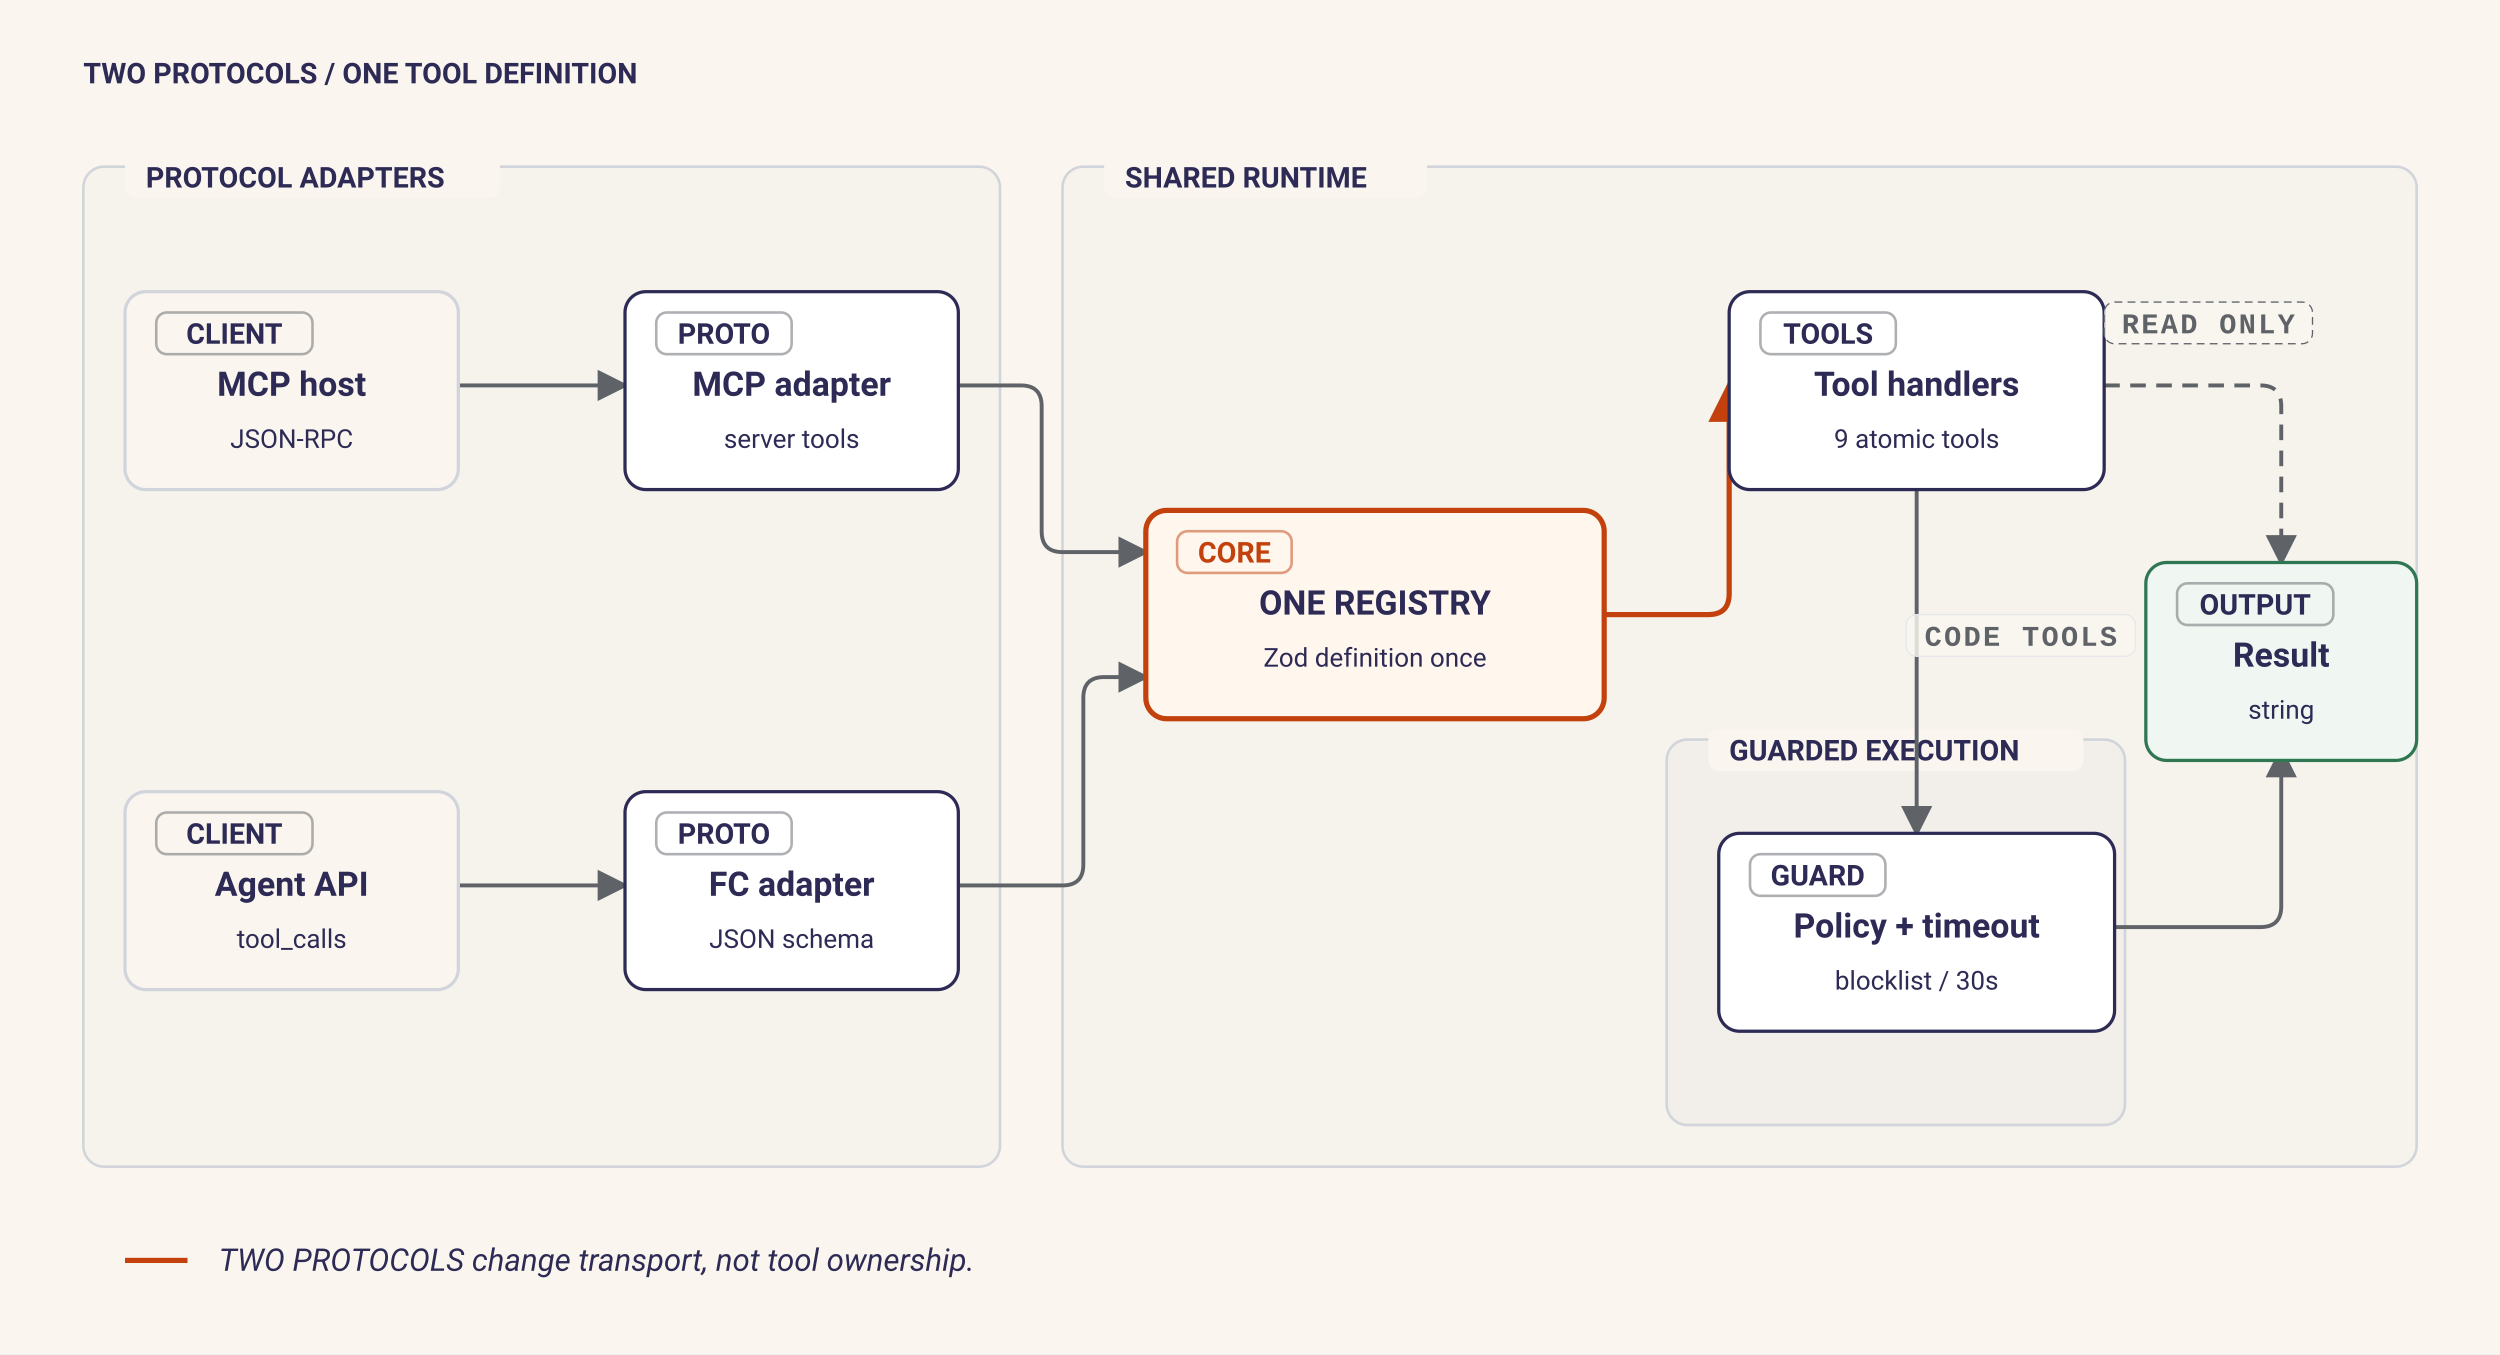
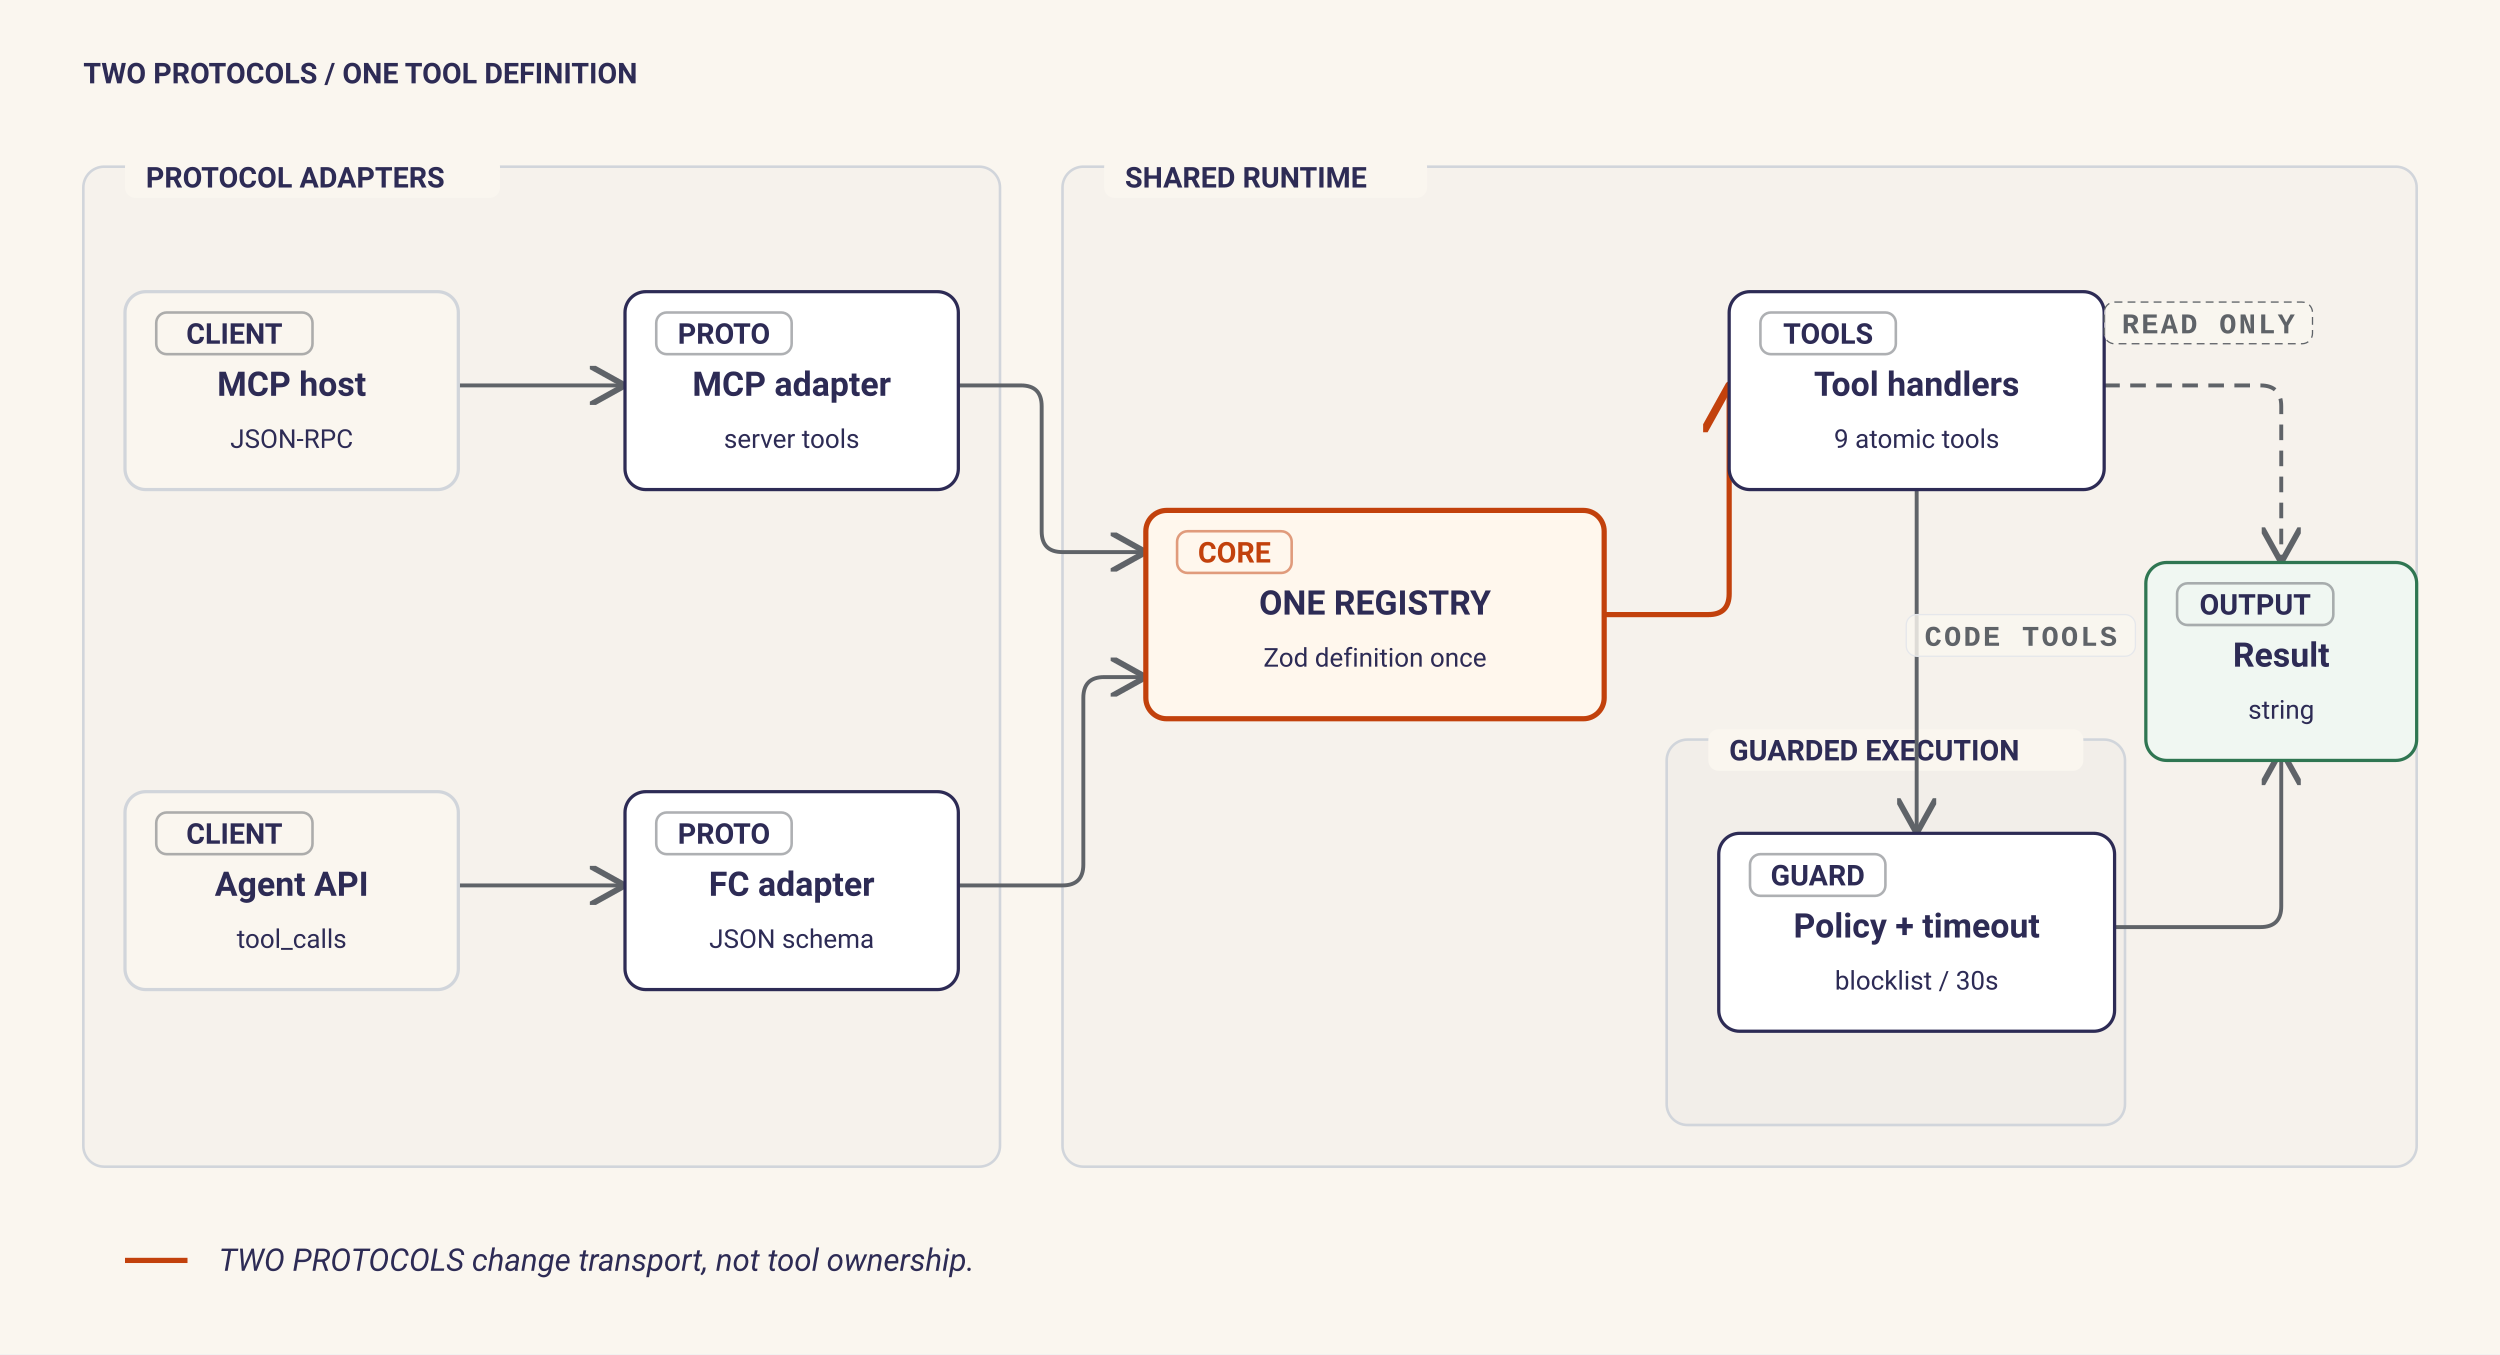
<svg xmlns="http://www.w3.org/2000/svg" class="editorial-diagram editorial-diagram-tool-calling diagram-typography-standard" viewBox="0 0 960 520" width="100%" role="img" aria-labelledby="tool-calling-title tool-calling-desc" preserveAspectRatio="xMidYMid meet">
  <defs>
-     <marker id="tool-calling-arrow-default" markerWidth="8" markerHeight="8" refX="7" refY="4" orient="auto">
-       <path d="M0,0 L8,4 L0,8 Z" fill="#5f6368" />
+     <marker id="tool-calling-arrow-default" markerWidth="10" markerHeight="10" refX="9" refY="5" orient="auto">
+       <path d="M0,0 L9,5 L0,10" fill="none" stroke="#5f6368" stroke-width="1.5" stroke-linecap="round" stroke-linejoin="round" />
    </marker>
-     <marker id="tool-calling-arrow-accent" markerWidth="8" markerHeight="8" refX="7" refY="4" orient="auto">
-       <path d="M0,0 L8,4 L0,8 Z" fill="#c2410c" />
+     <marker id="tool-calling-arrow-accent" markerWidth="10" markerHeight="10" refX="9" refY="5" orient="auto">
+       <path d="M0,0 L9,5 L0,10" fill="none" stroke="#c2410c" stroke-width="1.5" stroke-linecap="round" stroke-linejoin="round" />
    </marker>
-     <marker id="tool-calling-arrow-success" markerWidth="8" markerHeight="8" refX="7" refY="4" orient="auto">
-       <path d="M0,0 L8,4 L0,8 Z" fill="#2f7652" />
+     <marker id="tool-calling-arrow-success" markerWidth="10" markerHeight="10" refX="9" refY="5" orient="auto">
+       <path d="M0,0 L9,5 L0,10" fill="none" stroke="#2f7652" stroke-width="1.5" stroke-linecap="round" stroke-linejoin="round" />
    </marker>
-     <marker id="tool-calling-arrow-danger" markerWidth="8" markerHeight="8" refX="7" refY="4" orient="auto">
-       <path d="M0,0 L8,4 L0,8 Z" fill="#a34444" />
+     <marker id="tool-calling-arrow-danger" markerWidth="10" markerHeight="10" refX="9" refY="5" orient="auto">
+       <path d="M0,0 L9,5 L0,10" fill="none" stroke="#a34444" stroke-width="1.5" stroke-linecap="round" stroke-linejoin="round" />
    </marker>
  </defs>
  <style>
.editorial-diagram text{font-family:-apple-system,BlinkMacSystemFont,'Segoe UI',Roboto,'Noto Sans SC',sans-serif;fill:#2d2b55;letter-spacing:0}
.zone&gt;rect:first-child{fill:#2d2b55;fill-opacity:.018;stroke:#d1d5db;stroke-width:1}
.zone-label-mask{fill:#faf6ef}
.connector-label rect{fill:#faf6ef;fill-opacity:.82}
.zone-label,.node-tag,.connector-label text,.label-eyebrow{font-family:'SFMono-Regular',Consolas,'Liberation Mono','Noto Sans Mono CJK SC',monospace;font-size:11px;font-weight:600;letter-spacing:.08em;fill:#5f6368}
.lane rect{fill:#faf6ef;stroke:#e5e7eb;stroke-width:1}.lane-tinted rect{fill:#2d2b55;fill-opacity:.018}
.lane line{stroke:#d1d5db;stroke-width:1}.lane-label{font-family:'SFMono-Regular',Consolas,'Liberation Mono','Noto Sans Mono CJK SC',monospace;font-size:11px;font-weight:600;fill:#5f6368;letter-spacing:.06em}
.connector{fill:none;stroke:#5f6368;stroke-width:1.5}
.connector-accent{stroke:#c2410c;stroke-width:2}
.connector-success{stroke:#2f7652}.connector-danger{stroke:#a34444}
.connector-dashed{stroke-dasharray:6 4}
.node-mask,.decision-mask{fill:#faf6ef;stroke:none}
.node-box{fill:#ffffff;stroke:#2d2b55;stroke-width:1.25}
.node-muted .node-box{fill:#faf6ef;stroke:#d1d5db}
.node-store .node-box{fill:#2d2b55;fill-opacity:.045;stroke:#5f6368}
.node-optional .node-box{fill:#faf6ef;stroke:#d1d5db;stroke-dasharray:6 4}
.node-focal .node-box{fill:#fff7ed;stroke:#c2410c;stroke-width:2}
.node-success .node-box{fill:#f0f7f2;stroke:#2f7652}
.node-danger .node-box{fill:#fdf2f2;stroke:#a34444}
.node-tag-box{fill:none;stroke:#5f6368;stroke-opacity:.5}
.node-focal .node-tag-box{stroke:#c2410c}.node-focal .node-tag{fill:#c2410c}
.node-title,.decision-title{font-size:13px;font-weight:650}
.node-subtitle,.decision-subtitle{font-family:'SFMono-Regular',Consolas,'Liberation Mono','Noto Sans Mono CJK SC',monospace;font-size:10px;fill:#5f6368}
.decision-box{fill:#ffffff;stroke:#2d2b55;stroke-width:1.25}
.decision-focal .decision-box{fill:#fff7ed;stroke:#c2410c;stroke-width:2}
.connector-label rect{stroke:#e5e7eb;stroke-width:.5}
.connector-label-accent rect{stroke:#c2410c;stroke-opacity:.45}.connector-label-accent text{fill:#c2410c}
.connector-label-success rect{stroke:#2f7652;stroke-opacity:.45}.connector-label-success text{fill:#2f7652}
.connector-label-danger rect{stroke:#a34444;stroke-opacity:.45}.connector-label-danger text{fill:#a34444}
.connector-label-dashed rect{stroke:#5f6368;stroke-dasharray:3 2}.connector-label-dashed text{fill:#5f6368}
.annotation line{stroke:#c2410c;stroke-width:2}.annotation text{font-size:12px;font-style:italic}
.label-metric{font-family:'SFMono-Regular',Consolas,'Liberation Mono','Noto Sans Mono CJK SC',monospace;font-size:12px;font-weight:600;fill:#c2410c}
.step-header rect{fill:#2d2b55;fill-opacity:.1}.step-header text{font-family:'SFMono-Regular',Consolas,'Liberation Mono','Noto Sans Mono CJK SC',monospace;font-size:11px;font-weight:600;fill:#5f6368}
.step-header .step-label{letter-spacing:.06em}.step-focal rect{fill:#f97316;fill-opacity:.16}.step-focal text{fill:#c2410c}
.diagram-typography-expanded .zone-label,.diagram-typography-expanded .node-tag,.diagram-typography-expanded .connector-label text,.diagram-typography-expanded .label-eyebrow{font-size:12px}
.diagram-typography-expanded .node-title,.diagram-typography-expanded .decision-title{font-size:14px}
.diagram-typography-expanded .node-subtitle,.diagram-typography-expanded .decision-subtitle{font-size:10px}
.diagram-typography-expanded .annotation text{font-size:13px}
</style>
  <rect width="960" height="520" fill="#faf6ef" />
  <g class="zone">
    <rect x="32" y="64" width="352" height="384" rx="8" />
    <rect class="zone-label-mask" x="48" y="60" width="144" height="16" rx="4" />
    <text class="zone-label" x="56" y="72">PROTOCOL ADAPTERS</text>
  </g>
  <g class="zone">
    <rect x="408" y="64" width="520" height="384" rx="8" />
    <rect class="zone-label-mask" x="424" y="60" width="124" height="16" rx="4" />
    <text class="zone-label" x="432" y="72">SHARED RUNTIME</text>
  </g>
  <g class="zone">
    <rect x="640" y="284" width="176" height="148" rx="8" />
    <rect class="zone-label-mask" x="656" y="280" width="144" height="16" rx="4" />
    <text class="zone-label" x="664" y="292">GUARDED EXECUTION</text>
  </g>
  <path class="connector connector-default" d="M 176 148 L 240 148" marker-end="url(#tool-calling-arrow-default)" />
  <path class="connector connector-default" d="M 176 340 L 240 340" marker-end="url(#tool-calling-arrow-default)" />
  <path class="connector connector-default" d="M 368 148 L 392 148 Q 400 148 400 156 L 400 204 Q 400 212 408 212 L 440 212" marker-end="url(#tool-calling-arrow-default)" />
  <path class="connector connector-default" d="M 368 340 L 408 340 Q 416 340 416 332 L 416 268 Q 416 260 424 260 L 440 260" marker-end="url(#tool-calling-arrow-default)" />
  <path class="connector connector-accent" d="M 616 236 L 656 236 Q 664 236 664 228 L 664 148" marker-end="url(#tool-calling-arrow-accent)" />
  <path class="connector connector-default" d="M 736 188 L 736 320" marker-end="url(#tool-calling-arrow-default)" />
  <path class="connector connector-default" d="M 812 356 L 868 356 Q 876 356 876 348 L 876 288" marker-end="url(#tool-calling-arrow-default)" />
  <path class="connector connector-dashed" d="M 808 148 L 868 148 Q 876 148 876 156 L 876 216" marker-end="url(#tool-calling-arrow-default)" />
  <g class="node node-muted">
    <rect class="node-mask" x="48" y="112" width="128" height="76" rx="8" />
    <rect class="node-box" x="48" y="112" width="128" height="76" rx="8" />
    <rect class="node-tag-box" x="60" y="120" width="60" height="16" rx="4" />
    <text class="node-tag" x="90" y="132" text-anchor="middle">CLIENT</text>
    <text class="node-title" text-anchor="middle">
      <tspan x="112" y="152">MCP host</tspan>
    </text>
    <text class="node-subtitle" text-anchor="middle">
      <tspan x="112" y="172">JSON-RPC</tspan>
    </text>
  </g>
  <g class="node node-default">
    <rect class="node-mask" x="240" y="112" width="128" height="76" rx="8" />
    <rect class="node-box" x="240" y="112" width="128" height="76" rx="8" />
    <rect class="node-tag-box" x="252" y="120" width="52" height="16" rx="4" />
    <text class="node-tag" x="278" y="132" text-anchor="middle">PROTO</text>
    <text class="node-title" text-anchor="middle">
      <tspan x="304" y="152">MCP adapter</tspan>
    </text>
    <text class="node-subtitle" text-anchor="middle">
      <tspan x="304" y="172">server tools</tspan>
    </text>
  </g>
  <g class="node node-muted">
    <rect class="node-mask" x="48" y="304" width="128" height="76" rx="8" />
    <rect class="node-box" x="48" y="304" width="128" height="76" rx="8" />
    <rect class="node-tag-box" x="60" y="312" width="60" height="16" rx="4" />
    <text class="node-tag" x="90" y="324" text-anchor="middle">CLIENT</text>
    <text class="node-title" text-anchor="middle">
      <tspan x="112" y="344">Agent API</tspan>
    </text>
    <text class="node-subtitle" text-anchor="middle">
      <tspan x="112" y="364">tool_calls</tspan>
    </text>
  </g>
  <g class="node node-default">
    <rect class="node-mask" x="240" y="304" width="128" height="76" rx="8" />
    <rect class="node-box" x="240" y="304" width="128" height="76" rx="8" />
    <rect class="node-tag-box" x="252" y="312" width="52" height="16" rx="4" />
    <text class="node-tag" x="278" y="324" text-anchor="middle">PROTO</text>
    <text class="node-title" text-anchor="middle">
      <tspan x="304" y="344">FC adapter</tspan>
    </text>
    <text class="node-subtitle" text-anchor="middle">
      <tspan x="304" y="364">JSON schema</tspan>
    </text>
  </g>
  <g class="node node-focal">
    <rect class="node-mask" x="440" y="196" width="176" height="80" rx="8" />
    <rect class="node-box" x="440" y="196" width="176" height="80" rx="8" />
    <rect class="node-tag-box" x="452" y="204" width="44" height="16" rx="4" />
    <text class="node-tag" x="474" y="216" text-anchor="middle">CORE</text>
    <text class="node-title" text-anchor="middle">
      <tspan x="528" y="236">ONE REGISTRY</tspan>
    </text>
    <text class="node-subtitle" text-anchor="middle">
      <tspan x="528" y="256">Zod definition once</tspan>
    </text>
  </g>
  <g class="node node-default">
    <rect class="node-mask" x="664" y="112" width="144" height="76" rx="8" />
    <rect class="node-box" x="664" y="112" width="144" height="76" rx="8" />
    <rect class="node-tag-box" x="676" y="120" width="52" height="16" rx="4" />
    <text class="node-tag" x="702" y="132" text-anchor="middle">TOOLS</text>
    <text class="node-title" text-anchor="middle">
      <tspan x="736" y="152">Tool handlers</tspan>
    </text>
    <text class="node-subtitle" text-anchor="middle">
      <tspan x="736" y="172">9 atomic tools</tspan>
    </text>
  </g>
  <g class="node node-default">
    <rect class="node-mask" x="660" y="320" width="152" height="76" rx="8" />
    <rect class="node-box" x="660" y="320" width="152" height="76" rx="8" />
    <rect class="node-tag-box" x="672" y="328" width="52" height="16" rx="4" />
    <text class="node-tag" x="698" y="340" text-anchor="middle">GUARD</text>
    <text class="node-title" text-anchor="middle">
      <tspan x="736" y="360">Policy + timeout</tspan>
    </text>
    <text class="node-subtitle" text-anchor="middle">
      <tspan x="736" y="380">blocklist / 30s</tspan>
    </text>
  </g>
  <g class="node node-success">
    <rect class="node-mask" x="824" y="216" width="104" height="76" rx="8" />
    <rect class="node-box" x="824" y="216" width="104" height="76" rx="8" />
    <rect class="node-tag-box" x="836" y="224" width="60" height="16" rx="4" />
    <text class="node-tag" x="866" y="236" text-anchor="middle">OUTPUT</text>
    <text class="node-title" text-anchor="middle">
      <tspan x="876" y="256">Result</tspan>
    </text>
    <text class="node-subtitle" text-anchor="middle">
      <tspan x="876" y="276">string</tspan>
    </text>
  </g>
  <text class="label label-eyebrow" x="32" y="32" text-anchor="start">TWO PROTOCOLS / ONE TOOL DEFINITION</text>
  <g class="connector-label connector-label-default">
    <rect x="732" y="236" width="88" height="16" rx="4" />
    <text x="776" y="248" text-anchor="middle">CODE TOOLS</text>
  </g>
  <g class="connector-label connector-label-dashed">
    <rect x="808" y="116" width="80" height="16" rx="4" />
    <text x="848" y="128" text-anchor="middle">READ ONLY</text>
  </g>
  <g class="annotation">
    <line x1="48" y1="484" x2="72" y2="484" />
    <text x="84" y="488">TWO PROTOCOLS change transport, not tool ownership.</text>
  </g>
</svg>
